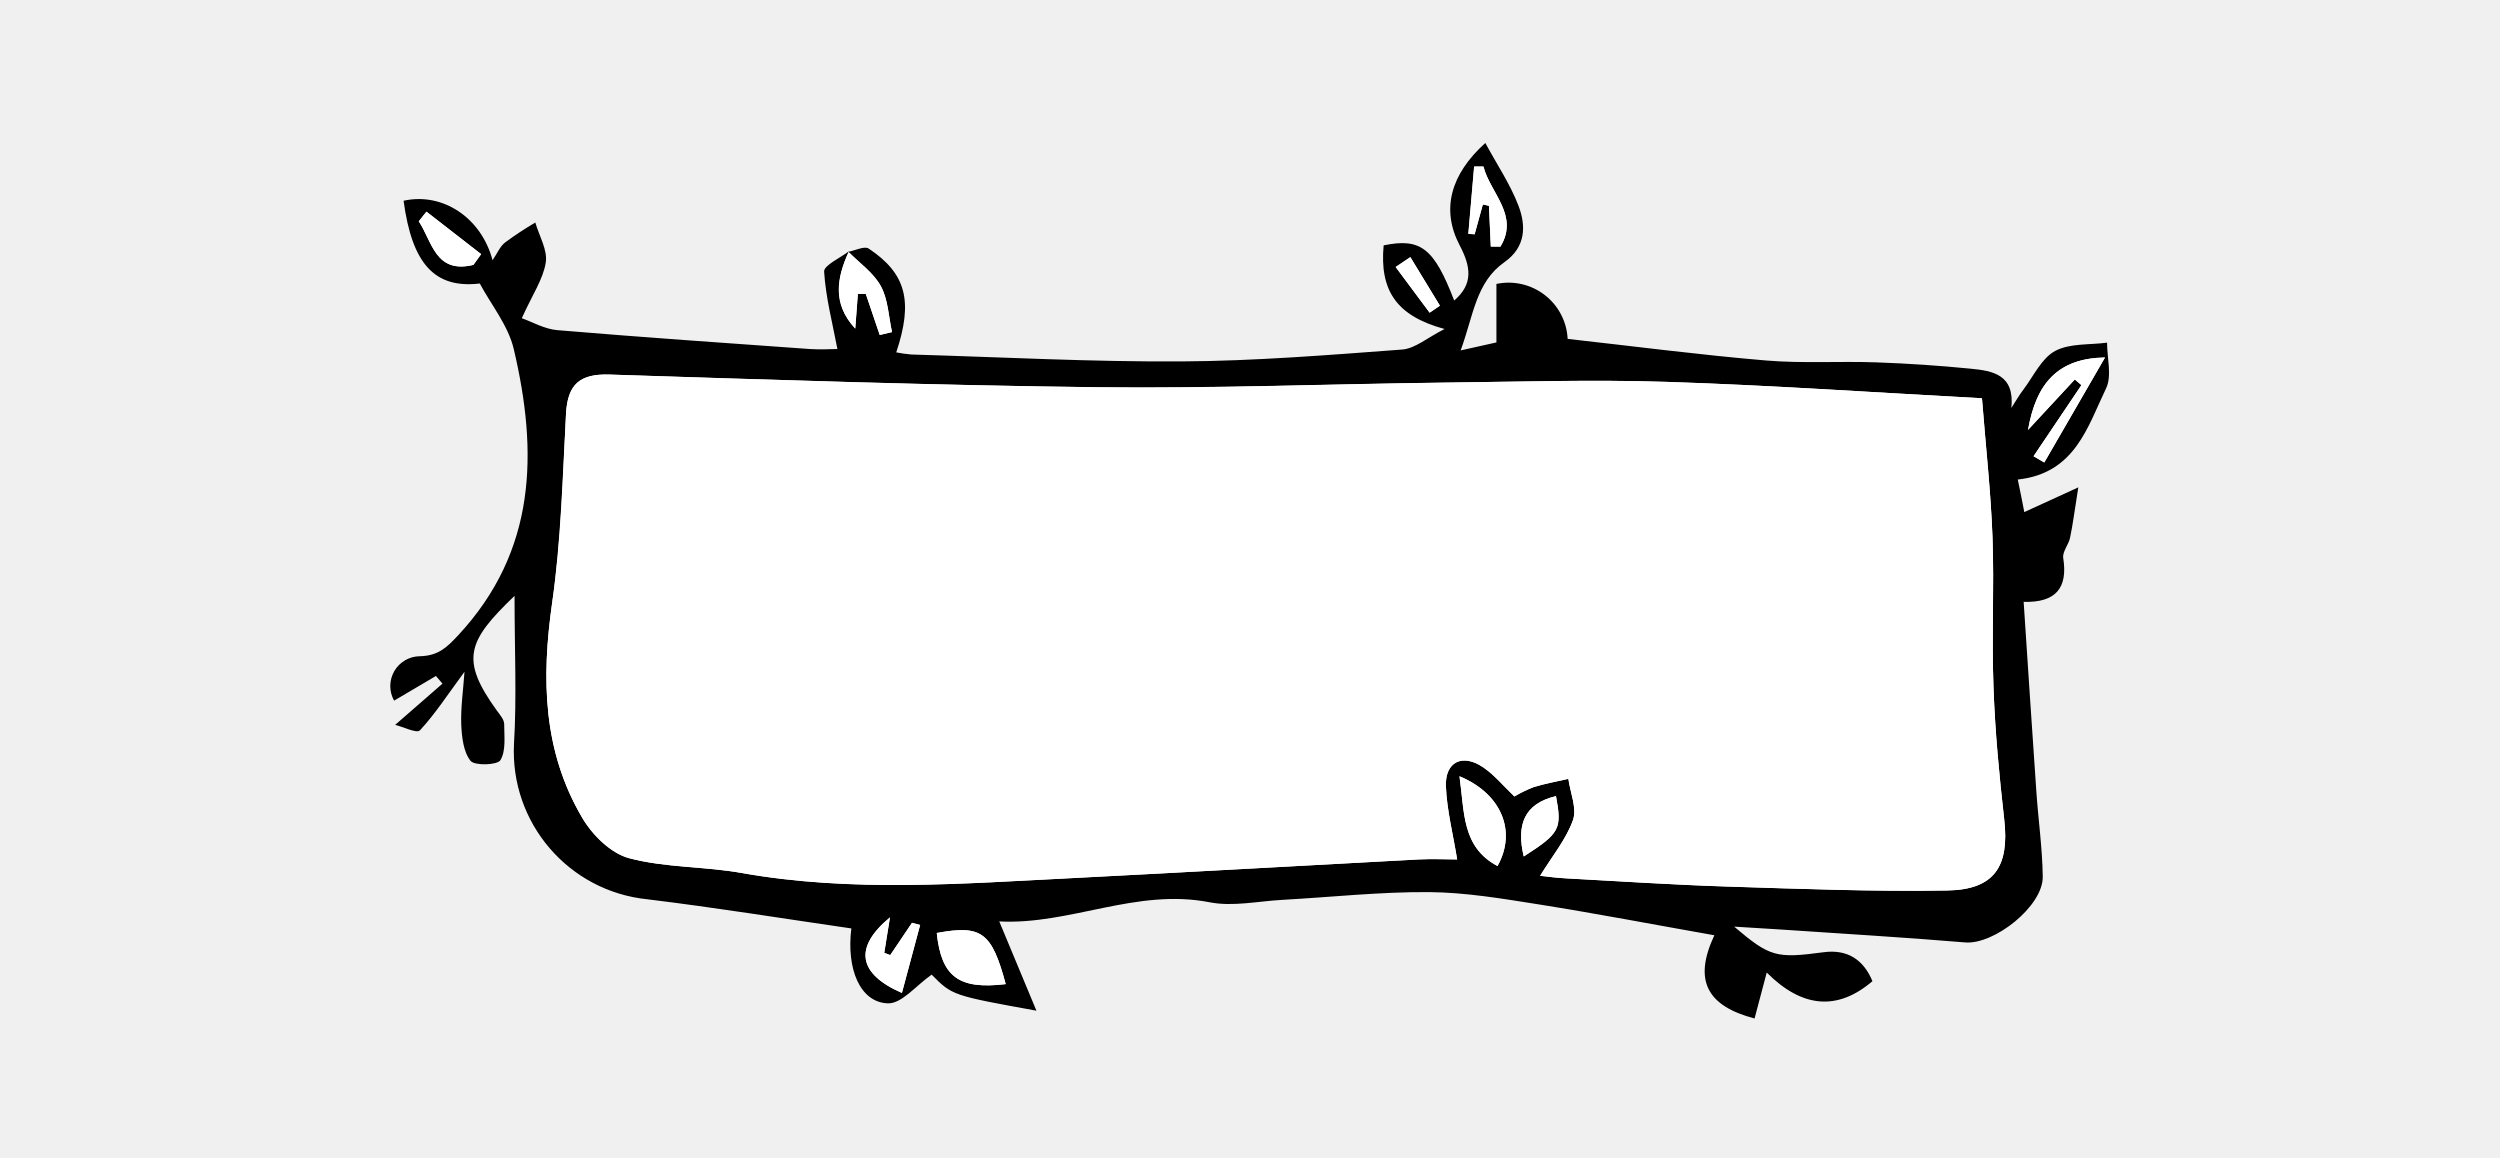
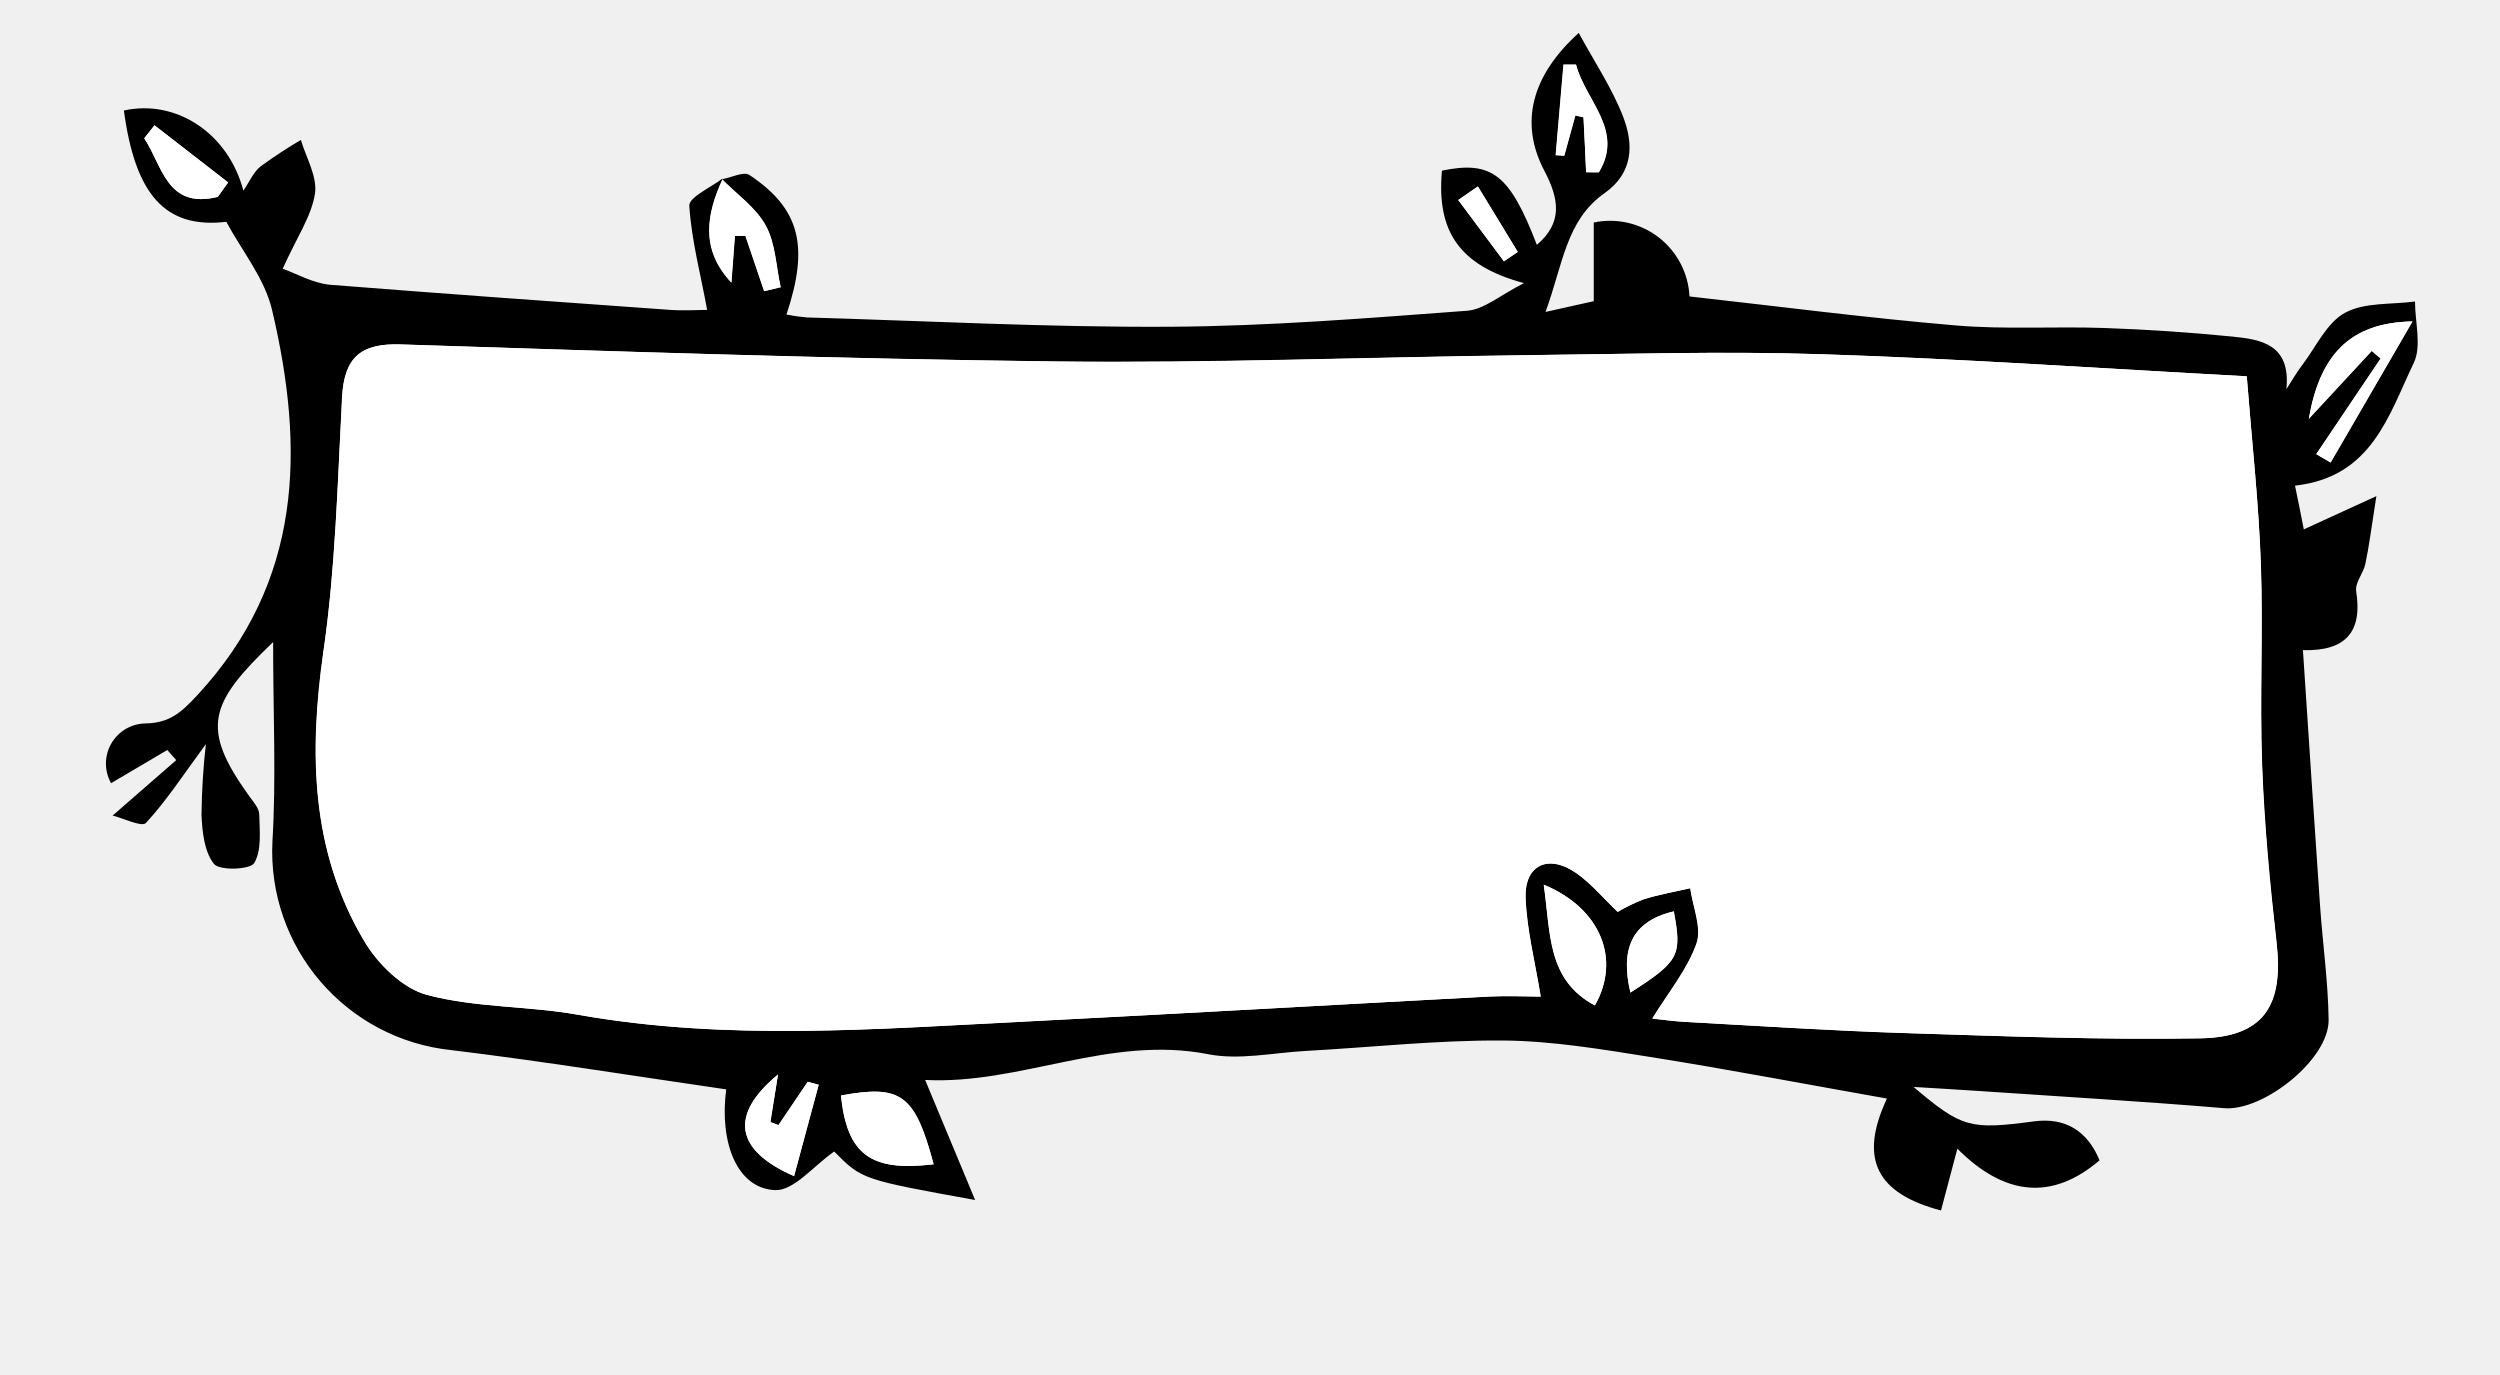
- <svg xmlns="http://www.w3.org/2000/svg" viewBox="0 0 538 249">
+ <svg xmlns="http://www.w3.org/2000/svg" viewBox="0 0 400 220">
  <defs>
    <style>.cls-1{fill:#fff;}</style>
  </defs>
  <g id="Layer_3" data-name="Layer 3">
-     <path d="M182.56,54.18c1.49-.27,3.48-1.29,4.38-.69,8.08,5.38,9.61,11.34,5.93,22.34a30.21,30.21,0,0,0,3.25.46c19.36.56,38.71,1.6,58.06,1.49,15.87-.09,31.75-1.38,47.59-2.56,2.75-.21,5.34-2.52,9.1-4.42-10.39-2.81-14-8.32-13.11-18,8-1.64,10.85.6,15.18,11.88,4.16-3.58,3.6-7.3,1.17-11.91-4-7.64-2-15.21,5.53-22,2.49,4.6,5.34,8.83,7.12,13.46,1.68,4.37,1.62,8.93-3,12.18-6.19,4.36-6.64,11.45-9.43,19l7.7-1.72V61.1a12.73,12.73,0,0,1,15.33,11.83c14.26,1.59,28.41,3.44,42.61,4.64,7.89.67,15.87.13,23.81.41q10.21.36,20.4,1.37c4.61.46,9.4,1.22,8.67,8.43.87-1.34,1.67-2.75,2.63-4,2.16-2.87,3.87-6.67,6.76-8.24,3.14-1.7,7.41-1.29,11.2-1.8,0,3.31,1.08,7.14-.21,9.83-4,8.32-6.68,18.28-19,19.63.49,2.48,1,4.8,1.4,7l11.62-5.32c-.8,5-1.17,8-1.77,10.83-.31,1.51-1.68,3-1.47,4.39,1,6.35-1.51,9.62-8.52,9.42.93,14,1.8,27.4,2.73,40.78.42,6.13,1.3,12.24,1.38,18.37.08,6.35-10.47,14.66-16.7,14.14-13.11-1.1-26.26-1.86-39.39-2.76-3.59-.24-7.18-.45-10.32-.64,7.71,6.55,9.06,6.87,19.25,5.51,5.05-.68,8.57,1.54,10.51,6.23-7.54,6.45-15.16,5.76-22.75-1.86q-1.32,4.95-2.62,9.89c-10.26-2.71-13.21-8.19-8.65-17.91-12.85-2.27-25.31-4.66-37.83-6.65-7.83-1.24-15.74-2.58-23.62-2.64-10.51-.07-21,1.09-31.55,1.67-5.22.29-10.64,1.5-15.62.52-15.77-3.09-30.06,4.91-45.27,4.12,2.79,6.73,5.22,12.57,8,19.21-18.11-3.28-18.11-3.28-22.55-7.76-3.33,2.32-6.43,6.27-9.41,6.18-6.06-.2-8.95-7.49-7.87-16.12-14.63-2.12-29.22-4.49-43.88-6.27a32,32,0,0,1-28.72-33.44c.61-10.07.12-20.21.12-31.86-10.23,9.8-11.71,13.72-3.82,24.67.65.9,1.57,1.92,1.59,2.9,0,2.65.42,5.75-.81,7.79-.64,1.07-5.54,1.24-6.43.14-1.54-1.92-1.88-5.13-2-7.82-.13-3.68.43-7.39.7-11.35-3.68,5-6.33,9.09-9.6,12.62-.65.7-3.66-.78-5.32-1.19l10.18-8.87-1.41-1.65-9,5.31a6.42,6.42,0,0,1,5.56-9.56c3.89-.1,5.71-1.8,8.24-4.52,16.89-18.15,17.17-39.43,11.95-61.59-1.19-5.06-4.87-9.53-7.31-14.1-9.76,1.15-14.58-4.29-16.4-17.81C95.21,41.34,103.56,46.79,106,56c1-1.46,1.61-3,2.72-3.84a73.21,73.21,0,0,1,6.48-4.27c.83,2.88,2.67,5.91,2.25,8.59-.55,3.58-2.86,6.89-5.16,12,2.21.77,4.88,2.34,7.66,2.57,18.09,1.52,36.21,2.77,54.33,4.06,2.26.16,4.54,0,5.93,0-1.05-5.55-2.51-11.07-2.86-16.66-.08-1.36,3.49-2.94,5.37-4.4-2.62,5.75-3.62,11.33,1.34,16.67.2-2.69.38-5.07.56-7.46h1.69c1,2.94,2,5.89,3,8.84l2.64-.63c-.74-3.33-.84-7-2.41-9.89S185,56.61,182.56,54.18Zm244,31.53c-23.57-1.27-45.75-2.82-67.94-3.54-15.94-.52-31.91,0-47.86.16-24.8.3-49.6,1.27-74.39,1-35.07-.41-70.14-1.6-105.19-2.73-6.4-.21-9,2.07-9.37,8.39-.71,13.63-1,27.34-3,40.82-2.3,16.2-2,31.78,6.46,46.12,2.19,3.72,6.22,7.7,10.15,8.75,7.78,2.06,16.16,1.74,24.16,3.17,23.79,4.23,47.63,2.28,71.47,1.09,24.73-1.24,49.45-2.66,74.18-4,3-.16,6.07,0,8.35,0-.91-5.59-2.22-10.64-2.42-15.73-.21-5.32,3.61-7.13,8.07-4.06,2.4,1.65,4.32,4,6.67,6.24a27.79,27.79,0,0,1,4.1-2c2.46-.75,5-1.21,7.51-1.79.41,3,1.88,6.34,1,8.86-1.47,4.15-4.46,7.76-7.08,12,1.53.16,3.47.44,5.41.54,11.59.63,23.18,1.4,34.78,1.77,15.82.5,31.65,1.12,47.47.85,10.14-.18,13.36-5.21,12.22-15.27-1.07-9.45-2-18.95-2.31-28.45-.4-10.73.17-21.49-.21-32.21C428.44,106,427.36,96.38,426.52,85.71ZM216.43,211.78c-3-11.21-5.21-12.77-14.84-11C202.57,210.18,206.29,213,216.43,211.78ZM453,76.93c-10.11.17-14.83,5.51-16.58,15.59l10.08-10.86,1.42,1.22-10.3,15.3,2.31,1.35ZM314.08,167.05c1.1,7.81.49,15.23,8.18,19.32C326.4,179.06,323.26,170.86,314.08,167.05ZM191.52,197.42c-7.8,6.45-6.92,12.12,2.57,16.26L198,199.06l-1.75-.47-4.68,6.95-1.29-.49C190.66,202.78,191,200.51,191.52,197.42ZM320.82,53.06l2.05,0c4.11-6.72-2.19-11.53-3.65-17.23l-2,0q-.63,7.24-1.25,14.49l1.37.08L319.11,44l1.31.29C320.56,47.21,320.69,50.13,320.82,53.06ZM101.88,57l1.66-2.31L91.77,45.55l-1.65,2.08C93,52,93.69,59,101.88,57Zm226,127.32c7.82-5,8.27-5.91,6.95-13C327.89,173,326.32,177.58,327.91,184.32Zm-24.39-129-3.16,2.13,7.31,9.82,2.21-1.51Z" />
-     <path class="cls-1" d="M426.52,85.71c.84,10.67,1.92,20.33,2.27,30,.38,10.72-.19,21.48.21,32.21.35,9.5,1.24,19,2.31,28.45,1.14,10.06-2.08,15.09-12.22,15.27-15.82.27-31.65-.35-47.47-.85-11.6-.37-23.19-1.14-34.78-1.77-1.94-.1-3.88-.38-5.41-.54,2.62-4.27,5.61-7.88,7.08-12,.88-2.52-.59-5.88-1-8.86-2.51.58-5.05,1-7.51,1.79a27.79,27.79,0,0,0-4.1,2c-2.35-2.24-4.27-4.59-6.67-6.24-4.46-3.07-8.28-1.26-8.07,4.06.2,5.09,1.51,10.14,2.42,15.73-2.28,0-5.33-.14-8.35,0-24.73,1.3-49.45,2.72-74.18,4-23.84,1.19-47.68,3.14-71.47-1.09-8-1.43-16.38-1.11-24.16-3.17-3.93-1-8-5-10.15-8.75-8.45-14.34-8.76-29.92-6.46-46.12,1.91-13.48,2.25-27.19,3-40.82.33-6.32,3-8.6,9.37-8.39,35.05,1.13,70.12,2.32,105.19,2.73,24.79.29,49.59-.68,74.39-1,15.95-.19,31.92-.68,47.86-.16C380.77,82.89,403,84.44,426.52,85.71Z" />
-     <path class="cls-1" d="M216.43,211.78c-10.14,1.24-13.86-1.6-14.84-11C211.22,199,213.41,200.57,216.43,211.78Z" />
-     <path class="cls-1" d="M453,76.93l-13.07,22.6-2.31-1.35,10.3-15.3-1.42-1.22L436.44,92.52C438.18,82.44,442.9,77.1,453,76.93Z" />
-     <path class="cls-1" d="M314.08,167.05c9.18,3.81,12.32,12,8.18,19.32C314.57,182.28,315.18,174.86,314.08,167.05Z" />
-     <path class="cls-1" d="M191.52,197.42c-.49,3.09-.86,5.36-1.22,7.63l1.29.49,4.68-6.95,1.75.47-3.93,14.62C184.6,209.54,183.72,203.87,191.52,197.42Z" />
-     <path class="cls-1" d="M182.56,54.18c2.39,2.43,5.42,4.51,7,7.38s1.67,6.56,2.41,9.89l-2.64.63c-1-3-2-5.9-3-8.84H184.6c-.18,2.39-.36,4.77-.56,7.46-5-5.34-4-10.92-1.34-16.67Z" />
-     <path class="cls-1" d="M320.82,53.06c-.13-2.93-.26-5.85-.4-8.78L319.11,44l-1.77,6.43L316,50.34q.63-7.25,1.25-14.49l2,0c1.46,5.7,7.76,10.51,3.65,17.23Z" />
-     <path class="cls-1" d="M101.88,57c-8.19,2-8.84-5-11.76-9.37l1.65-2.08,11.77,9.14Z" />
-     <path class="cls-1" d="M327.91,184.32c-1.59-6.74,0-11.35,6.95-13C336.18,178.41,335.73,179.27,327.91,184.32Z" />
-     <path class="cls-1" d="M303.52,55.35l6.36,10.44-2.21,1.51-7.31-9.82Z" />
+     <path d="M115.52,28.68c1.49-.27,3.48-1.29,4.38-.69,8.07,5.38,9.61,11.34,5.93,22.34a30.21,30.21,0,0,0,3.25.46c19.35.56,38.71,1.6,58.06,1.49,15.87-.09,31.75-1.38,47.59-2.56,2.75-.21,5.34-2.52,9.1-4.42-10.39-2.81-14-8.32-13.12-18,8-1.64,10.85.6,15.19,11.88,4.16-3.58,3.59-7.3,1.17-11.91-4-7.64-2-15.21,5.53-22,2.49,4.6,5.34,8.83,7.12,13.46,1.68,4.37,1.62,8.93-3,12.18-6.19,4.36-6.65,11.45-9.44,19L255,48.19V35.6a12.72,12.72,0,0,1,15.32,11.83c14.27,1.59,28.42,3.44,42.62,4.64,7.89.67,15.87.13,23.8.41q10.23.36,20.41,1.37c4.61.46,9.4,1.22,8.67,8.43.87-1.34,1.66-2.75,2.63-4,2.16-2.87,3.86-6.67,6.76-8.24,3.14-1.7,7.41-1.29,11.19-1.8,0,3.31,1.09,7.14-.2,9.83-4,8.32-6.69,18.28-19,19.63.5,2.48,1,4.8,1.41,7l11.61-5.32c-.79,5-1.16,8-1.76,10.83-.31,1.51-1.68,3-1.47,4.39,1,6.35-1.52,9.62-8.52,9.42.93,14,1.8,27.4,2.73,40.78.42,6.13,1.3,12.24,1.38,18.37.08,6.35-10.47,14.66-16.7,14.14-13.11-1.1-26.26-1.86-39.39-2.76-3.59-.24-7.18-.45-10.32-.64,7.71,6.55,9.06,6.87,19.25,5.51,5.05-.68,8.57,1.54,10.51,6.23-7.55,6.45-15.16,5.76-22.75-1.86q-1.32,4.95-2.62,9.89c-10.26-2.71-13.21-8.19-8.65-17.91-12.85-2.27-25.31-4.66-37.84-6.65-7.82-1.24-15.73-2.58-23.61-2.64-10.51-.07-21,1.09-31.55,1.67-5.22.29-10.64,1.5-15.62.52-15.77-3.09-30.06,4.91-45.27,4.12,2.79,6.73,5.22,12.57,8,19.21-18.11-3.28-18.11-3.28-22.55-7.76-3.33,2.32-6.43,6.27-9.41,6.18-6.06-.2-9-7.49-7.87-16.12-14.64-2.12-29.22-4.49-43.88-6.27a32,32,0,0,1-28.72-33.44c.61-10.07.11-20.21.11-31.86-10.23,9.8-11.7,13.72-3.81,24.67.65.9,1.57,1.92,1.59,2.9.05,2.65.42,5.75-.81,7.79-.64,1.07-5.54,1.24-6.43.14-1.55-1.92-1.88-5.13-2-7.82a110,110,0,0,1,.7-11.35c-3.68,5-6.33,9.09-9.6,12.62-.65.7-3.66-.78-5.32-1.19l10.18-8.87L26.77,120l-9,5.31a6.42,6.42,0,0,1,5.56-9.56c3.89-.1,5.7-1.8,8.24-4.52C48.47,93,48.75,71.75,43.53,49.59c-1.19-5.06-4.87-9.53-7.32-14.1-9.75,1.15-14.57-4.29-16.39-17.81,8.35-1.84,16.7,3.61,19.12,12.82,1-1.46,1.61-2.95,2.71-3.84a74.87,74.87,0,0,1,6.49-4.27C49,25.27,50.81,28.3,50.39,31c-.55,3.58-2.86,6.89-5.16,12,2.21.77,4.88,2.34,7.66,2.57C71,47,89.1,48.29,107.21,49.58c2.27.16,4.55,0,5.93,0-1-5.55-2.5-11.07-2.85-16.66-.09-1.36,3.49-2.94,5.37-4.4C113,34.29,112,39.87,117,45.21c.2-2.69.38-5.07.56-7.46h1.69c1,2.94,2,5.89,3,8.84l2.63-.63c-.74-3.33-.83-7-2.4-9.89S117.91,31.11,115.52,28.68Zm244,31.53c-23.58-1.27-45.75-2.82-68-3.54-15.93-.52-31.9,0-47.85.16-24.8.3-49.61,1.27-74.4,1-35.06-.41-70.13-1.6-105.18-2.73-6.4-.21-9,2.07-9.37,8.39-.71,13.63-1,27.34-3,40.82-2.3,16.2-2,31.78,6.46,46.12,2.19,3.72,6.22,7.7,10.15,8.75,7.78,2.06,16.16,1.74,24.16,3.17,23.79,4.23,47.63,2.28,71.47,1.09,24.73-1.24,49.45-2.66,74.17-4,3-.16,6.08,0,8.36,0-.91-5.59-2.22-10.64-2.42-15.73-.21-5.32,3.61-7.13,8.07-4.06,2.39,1.65,4.31,4,6.67,6.24a27.79,27.79,0,0,1,4.1-2c2.45-.75,5-1.21,7.51-1.79.41,3,1.88,6.34,1,8.86-1.46,4.15-4.45,7.76-7.07,12,1.53.16,3.46.44,5.41.54,11.59.63,23.18,1.4,34.78,1.77,15.82.5,31.65,1.12,47.47.85,10.14-.18,13.36-5.21,12.22-15.27-1.07-9.45-2-18.95-2.32-28.45-.39-10.73.18-21.49-.2-32.21C361.4,80.54,360.32,70.88,359.48,60.21ZM149.38,186.28c-3-11.21-5.2-12.77-14.83-11C135.53,184.68,139.25,187.52,149.38,186.28ZM386,51.43c-10.11.17-14.83,5.51-16.58,15.59l10.07-10.86,1.43,1.22-10.3,15.3L372.9,74Q379.43,62.72,386,51.43ZM247,141.55c1.1,7.81.49,15.23,8.18,19.32C259.36,153.56,256.22,145.36,247,141.55ZM124.48,171.92c-7.8,6.45-6.92,12.12,2.57,16.26L131,173.56l-1.75-.47L124.55,180l-1.29-.49C123.62,177.28,124,175,124.48,171.92ZM253.78,27.56l2,0c4.12-6.72-2.18-11.53-3.64-17.23l-2,0q-.63,7.24-1.25,14.49l1.37.08,1.77-6.43,1.31.29C253.51,21.71,253.65,24.63,253.78,27.56ZM34.84,31.5l1.66-2.31L24.72,20.05l-1.64,2.08C26,26.46,26.65,33.52,34.84,31.5Zm226,127.32c7.82-5,8.27-5.91,6.95-13C260.84,147.47,259.28,152.08,260.87,158.82Zm-24.4-129L233.32,32l7.31,9.82,2.21-1.51Q239.66,35.07,236.47,29.85Z" />
+     <path class="cls-1" d="M359.48,60.21c.84,10.67,1.92,20.33,2.27,30,.38,10.72-.19,21.48.2,32.21.36,9.5,1.25,19,2.32,28.45,1.14,10.06-2.08,15.09-12.22,15.27-15.82.27-31.65-.35-47.47-.85-11.6-.37-23.19-1.14-34.78-1.77-1.95-.1-3.88-.38-5.41-.54,2.62-4.27,5.61-7.88,7.07-12,.89-2.52-.58-5.88-1-8.86-2.51.58-5.06,1-7.51,1.79a27.79,27.79,0,0,0-4.1,2c-2.36-2.24-4.28-4.59-6.67-6.24-4.46-3.07-8.28-1.26-8.07,4.06.2,5.09,1.51,10.14,2.42,15.73-2.28,0-5.33-.14-8.36,0-24.72,1.3-49.44,2.72-74.17,4-23.84,1.19-47.68,3.14-71.47-1.09-8-1.43-16.38-1.11-24.16-3.17-3.93-1-8-5-10.15-8.75-8.45-14.34-8.76-29.92-6.46-46.12,1.91-13.48,2.25-27.19,3-40.82.33-6.32,3-8.6,9.37-8.39,35.05,1.13,70.12,2.32,105.18,2.73,24.79.29,49.6-.68,74.4-1,15.95-.19,31.92-.68,47.85-.16C313.73,57.39,335.9,58.94,359.48,60.21Z" />
+     <path class="cls-1" d="M149.38,186.28c-10.13,1.24-13.85-1.6-14.83-11C144.18,173.51,146.37,175.07,149.38,186.28Z" />
+     <path class="cls-1" d="M386,51.43Q379.43,62.73,372.9,74l-2.31-1.35,10.3-15.3-1.43-1.22L369.4,67C371.14,56.94,375.86,51.6,386,51.43Z" />
+     <path class="cls-1" d="M247,141.55c9.18,3.81,12.32,12,8.18,19.32C247.53,156.78,248.14,149.36,247,141.55Z" />
+     <path class="cls-1" d="M124.48,171.92c-.49,3.09-.86,5.36-1.22,7.63l1.29.49,4.68-6.95,1.75.47-3.93,14.62C117.56,184,116.68,178.37,124.48,171.92Z" />
+     <path class="cls-1" d="M115.52,28.68c2.39,2.43,5.41,4.51,7,7.38s1.66,6.56,2.4,9.89l-2.63.63c-1-2.95-2-5.9-3-8.84h-1.69c-.18,2.39-.36,4.77-.56,7.46-5-5.34-4-10.92-1.34-16.67Z" />
+     <path class="cls-1" d="M253.78,27.56c-.13-2.93-.27-5.85-.4-8.78l-1.31-.29-1.77,6.43-1.37-.08q.62-7.24,1.25-14.49l2,0c1.46,5.7,7.76,10.51,3.64,17.23Z" />
+     <path class="cls-1" d="M34.84,31.5c-8.19,2-8.84-5-11.76-9.37l1.64-2.08L36.5,29.19Z" />
+     <path class="cls-1" d="M260.87,158.82c-1.59-6.74,0-11.35,6.95-13C269.14,152.91,268.69,153.77,260.87,158.82Z" />
+     <path class="cls-1" d="M236.47,29.85q3.19,5.22,6.37,10.44l-2.21,1.51L233.32,32Z" />
  </g>
</svg>
